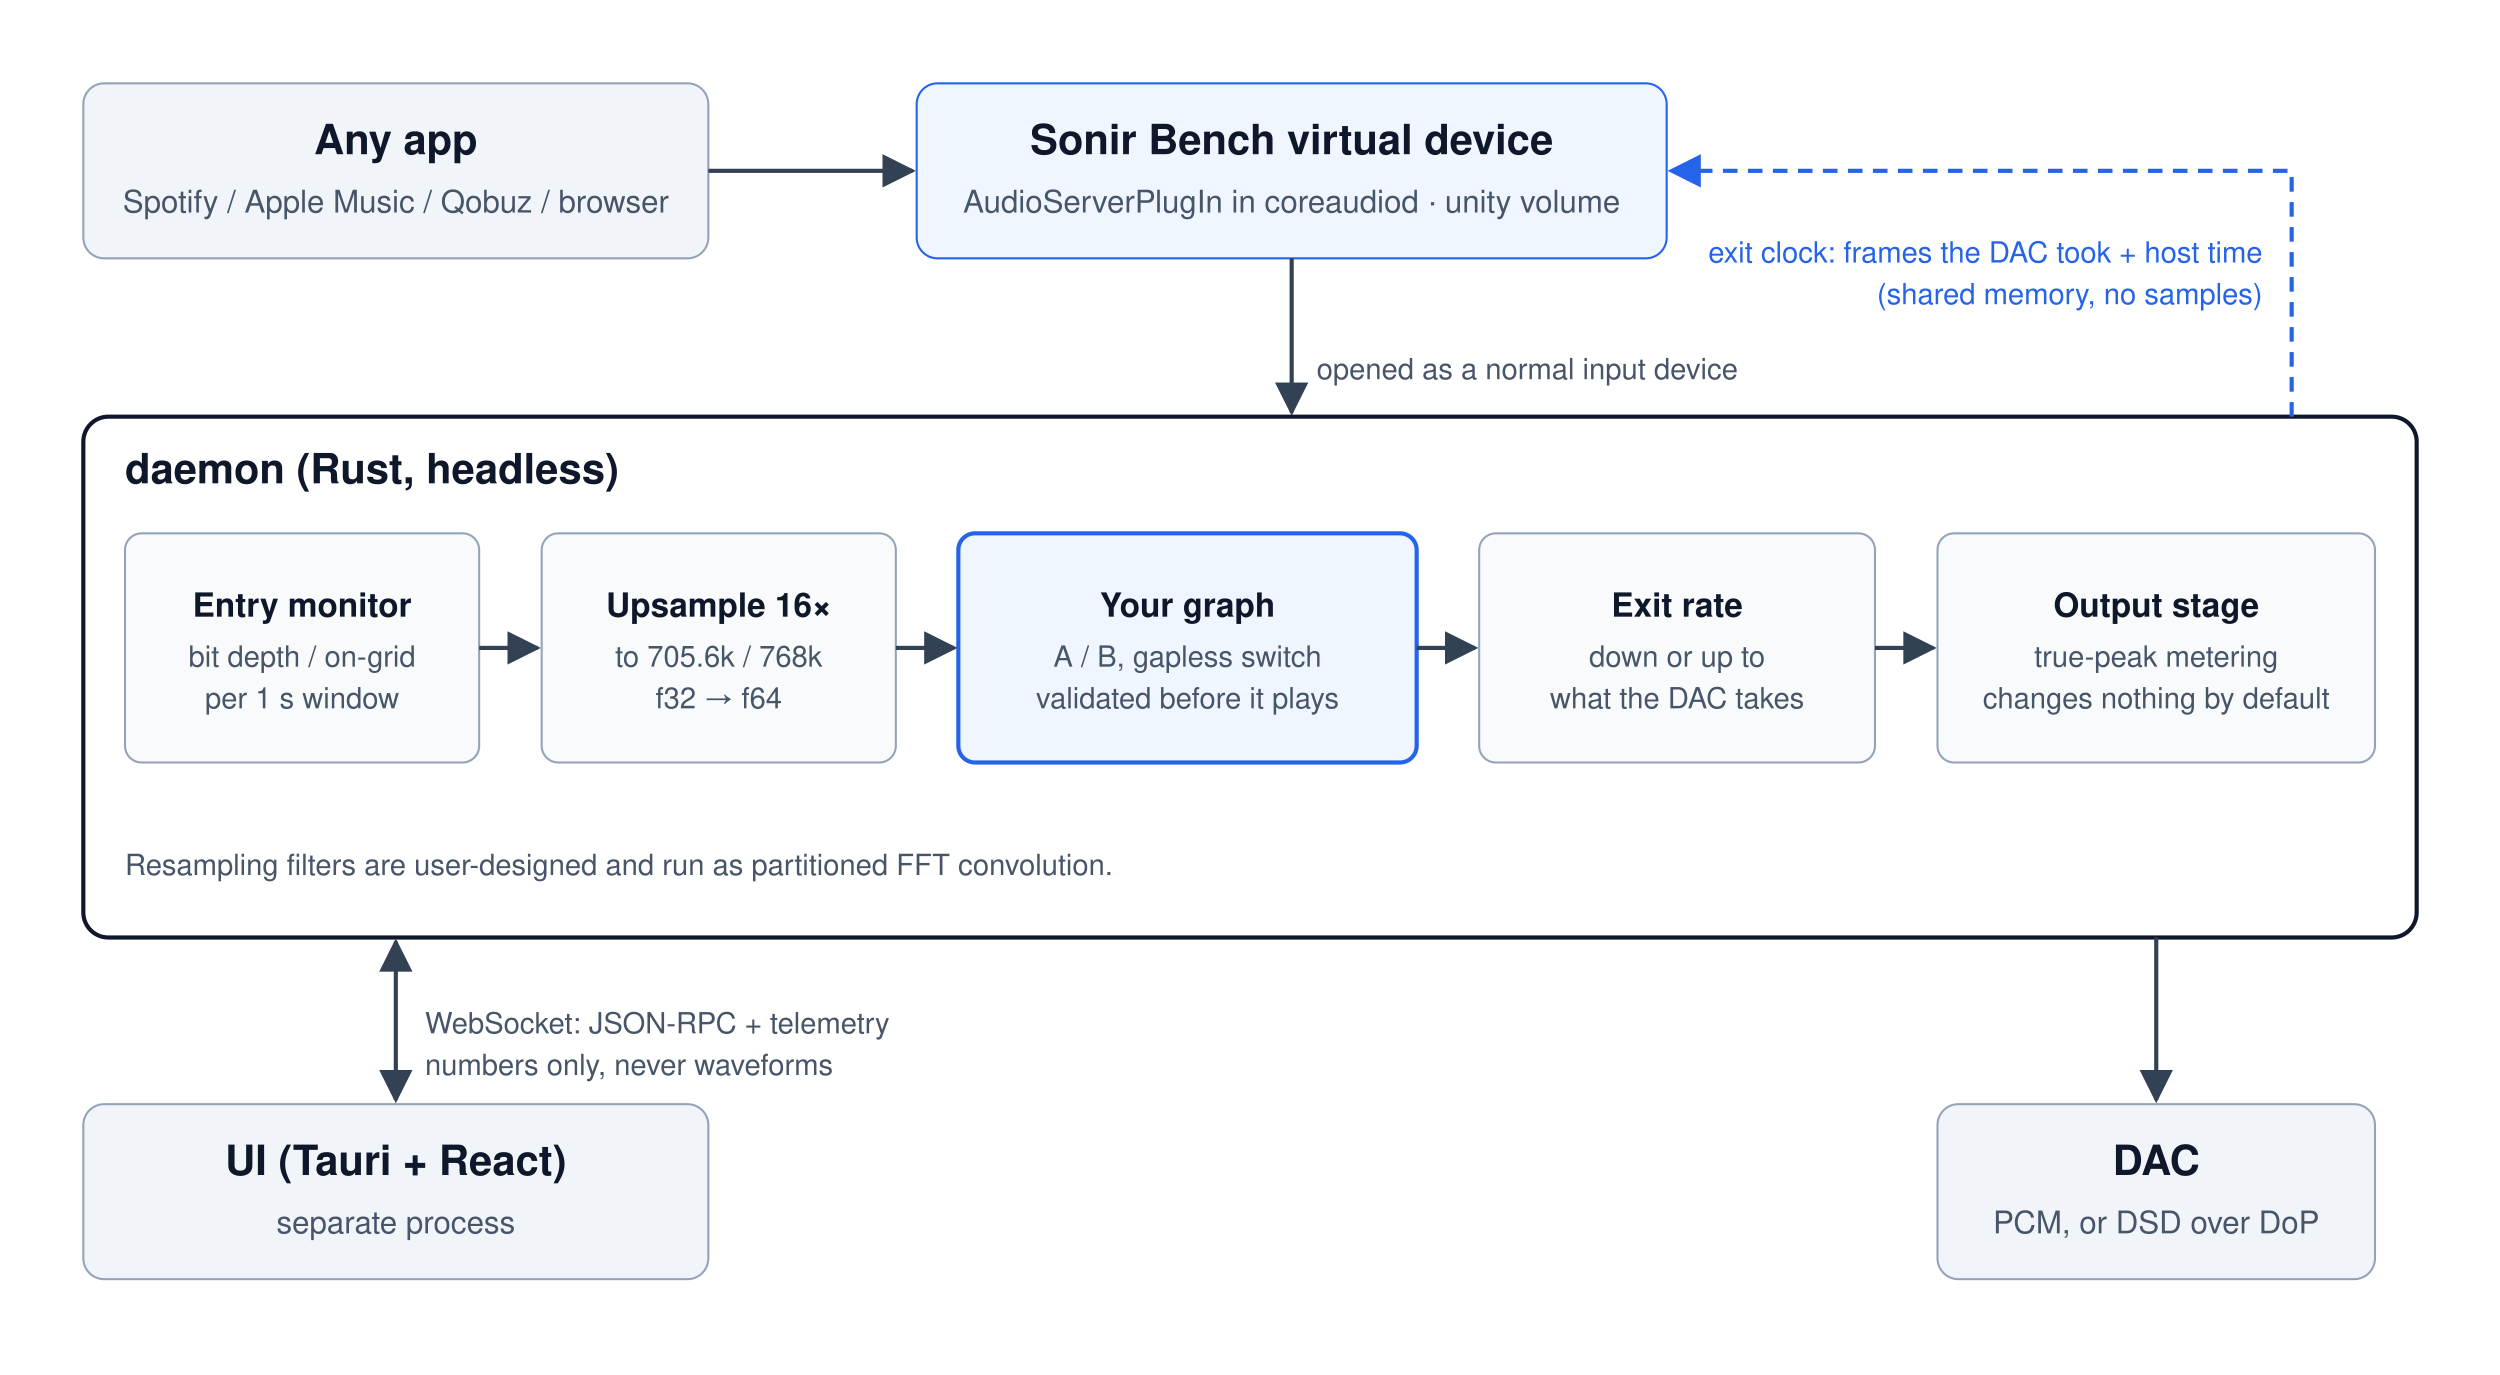
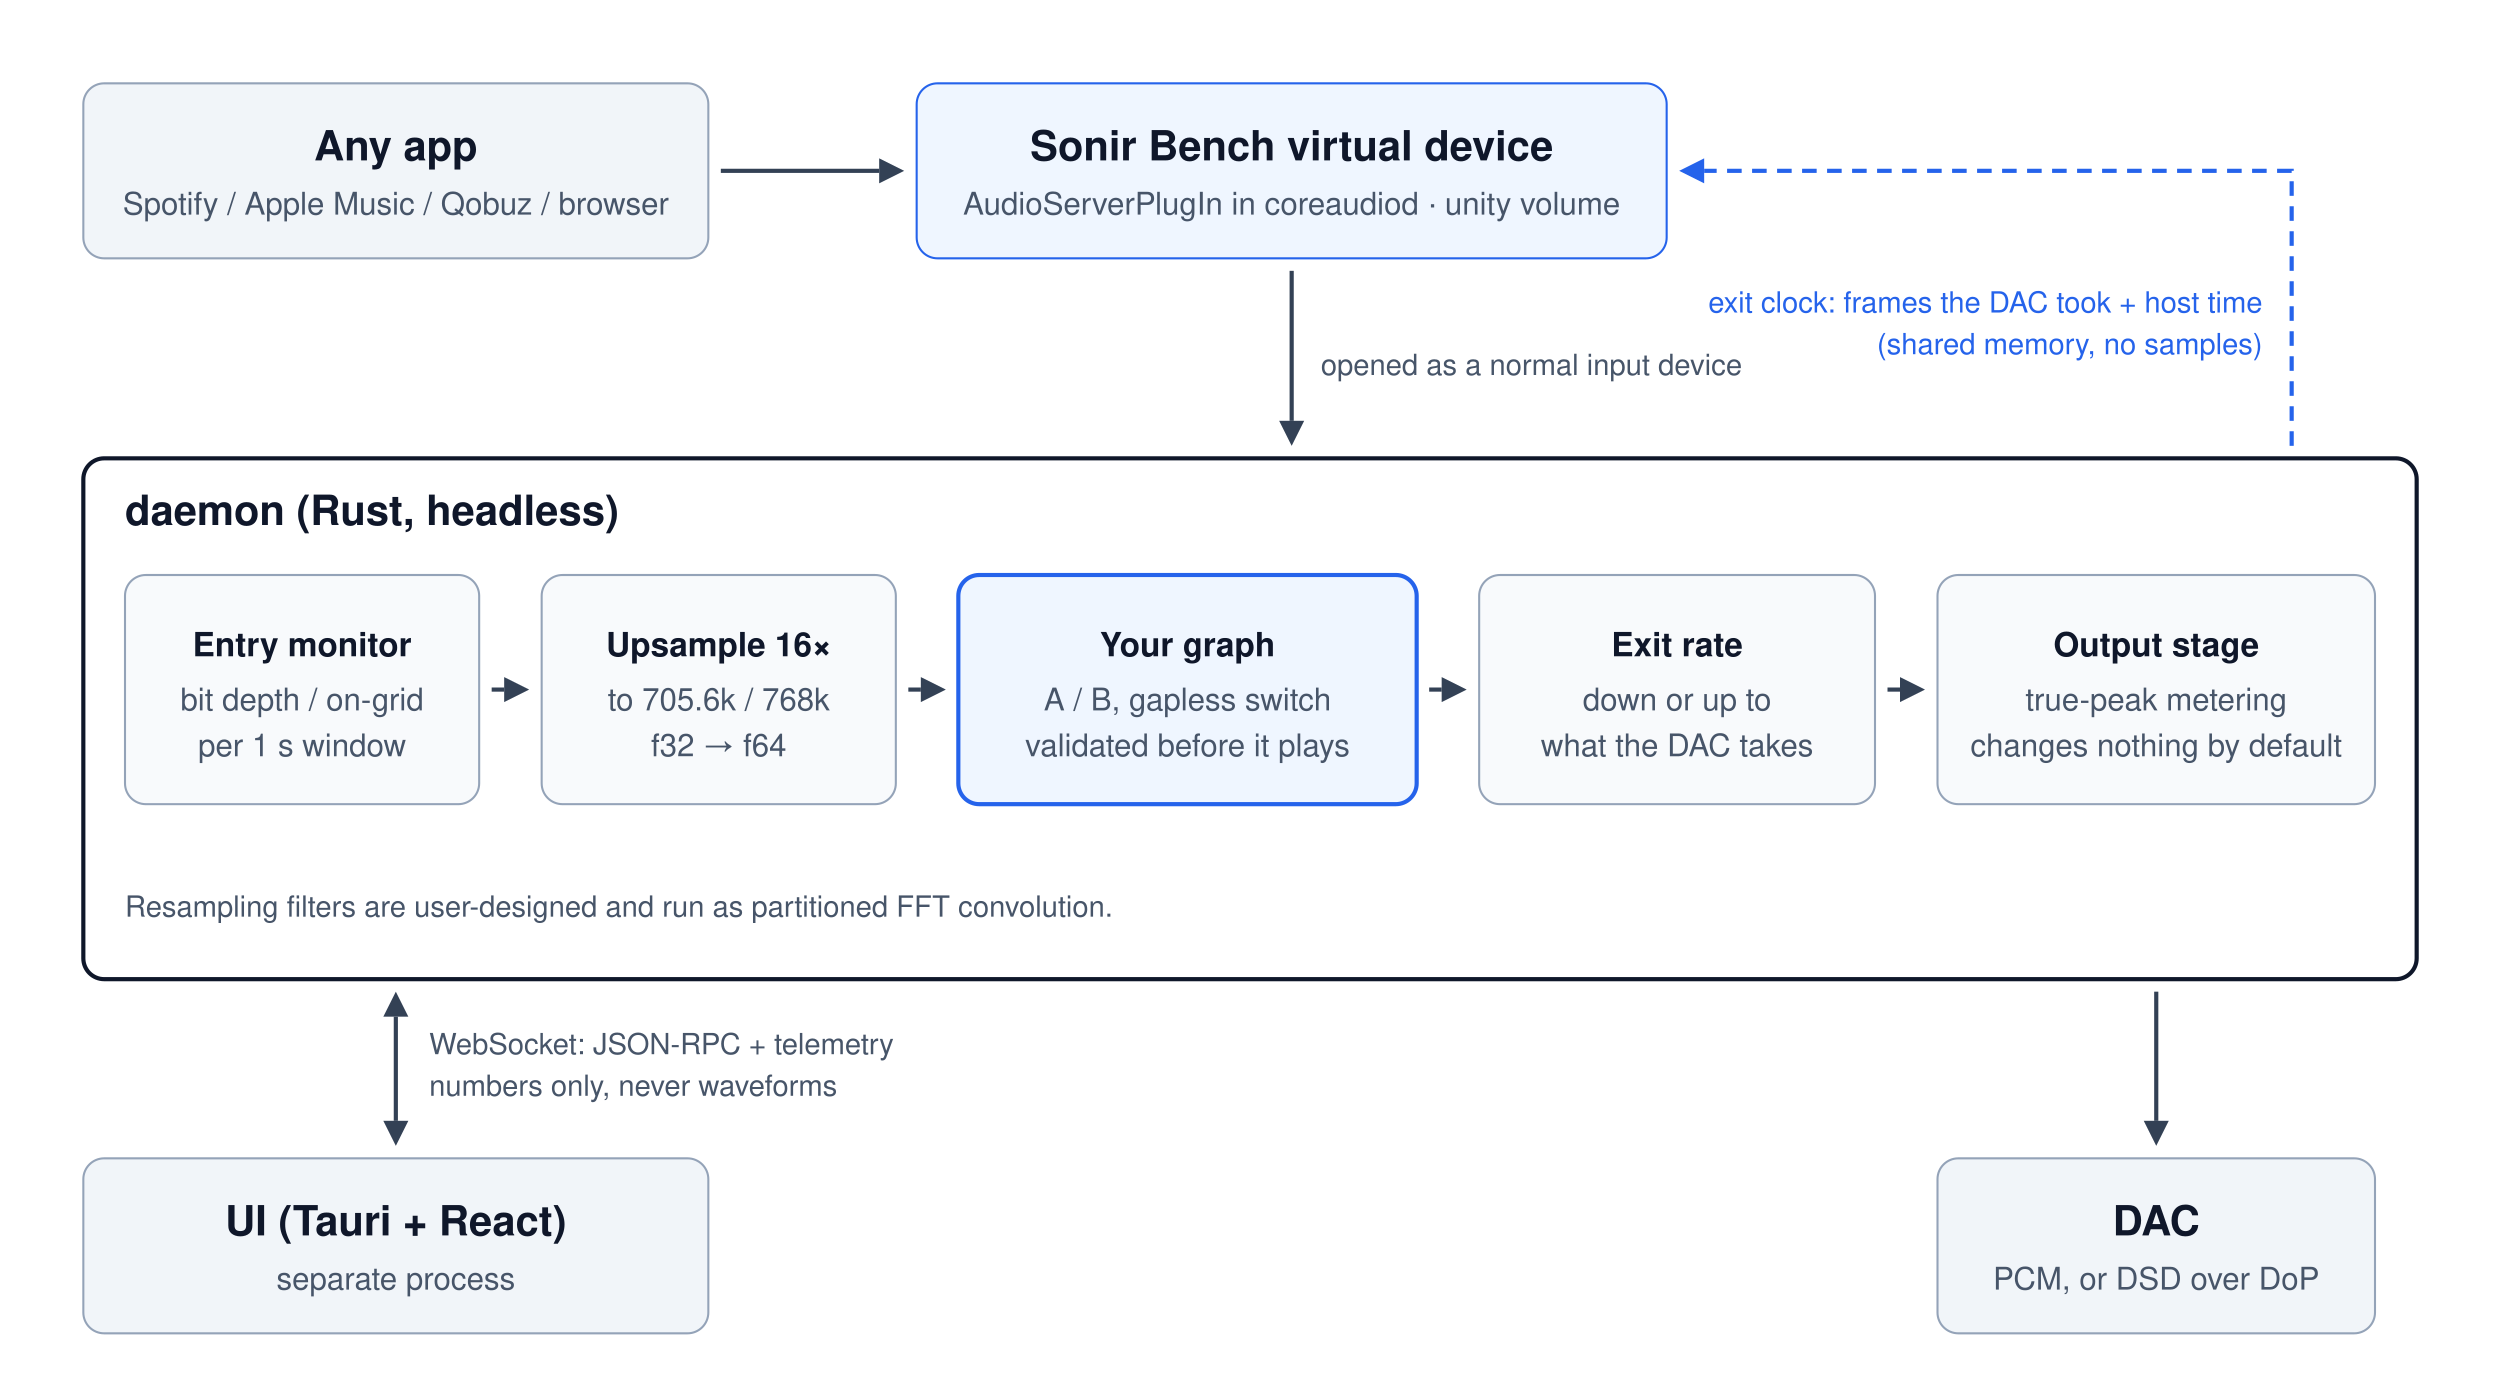
<svg xmlns="http://www.w3.org/2000/svg" width="1200" height="660" viewBox="0 0 1200 660" font-family="Helvetica Neue, Helvetica, Arial, sans-serif">
-   <defs>
-     <marker id="arrow" viewBox="0 0 10 10" refX="9" refY="5" markerWidth="8" markerHeight="8" orient="auto-start-reverse">
-       <path d="M0,0 L10,5 L0,10 z" fill="#334155" />
-     </marker>
-     <marker id="arrow-blue" viewBox="0 0 10 10" refX="9" refY="5" markerWidth="8" markerHeight="8" orient="auto-start-reverse">
-       <path d="M0,0 L10,5 L0,10 z" fill="#2563eb" />
-     </marker>
-   </defs>
  <rect width="1200" height="660" fill="#ffffff" />
-   <rect x="40" y="40" width="300" height="84" rx="10" fill="#f1f5f9" stroke="#94a3b8" />
-   <text x="190" y="74" text-anchor="middle" font-size="20" font-weight="600" fill="#0f172a">Any app</text>
-   <text x="190" y="102" text-anchor="middle" font-size="15" fill="#475569">Spotify / Apple Music / Qobuz / browser</text>
-   <line x1="340" y1="82" x2="438" y2="82" stroke="#334155" stroke-width="2" marker-end="url(#arrow)" />
-   <rect x="440" y="40" width="360" height="84" rx="10" fill="#eff6ff" stroke="#2563eb" />
-   <text x="620" y="74" text-anchor="middle" font-size="20" font-weight="600" fill="#0f172a">Sonir Bench virtual device</text>
-   <text x="620" y="102" text-anchor="middle" font-size="15" fill="#475569">AudioServerPlugIn in coreaudiod · unity volume</text>
-   <line x1="620" y1="124" x2="620" y2="198" stroke="#334155" stroke-width="2" marker-end="url(#arrow)" />
-   <text x="632" y="182" font-size="14" fill="#475569">opened as a normal input device</text>
-   <rect x="40" y="200" width="1120" height="250" rx="12" fill="#ffffff" stroke="#0f172a" stroke-width="2" />
-   <text x="60" y="232" font-size="20" font-weight="700" fill="#0f172a">daemon (Rust, headless)</text>
-   <g font-size="16" text-anchor="middle">
-     <rect x="60" y="256" width="170" height="110" rx="8" fill="#f8fafc" stroke="#94a3b8" />
-     <text x="145" y="296" font-weight="600" fill="#0f172a">Entry monitor</text>
-     <text x="145" y="320" font-size="14" fill="#475569">bit depth / on-grid</text>
-     <text x="145" y="340" font-size="14" fill="#475569">per 1 s window</text>
-     <rect x="260" y="256" width="170" height="110" rx="8" fill="#f8fafc" stroke="#94a3b8" />
-     <text x="345" y="296" font-weight="600" fill="#0f172a">Upsample 16×</text>
-     <text x="345" y="320" font-size="14" fill="#475569">to 705.6k / 768k</text>
-     <text x="345" y="340" font-size="14" fill="#475569">f32 → f64</text>
-     <rect x="460" y="256" width="220" height="110" rx="8" fill="#eff6ff" stroke="#2563eb" stroke-width="2" />
-     <text x="570" y="296" font-weight="700" fill="#0f172a">Your graph</text>
-     <text x="570" y="320" font-size="14" fill="#475569">A / B, gapless switch</text>
-     <text x="570" y="340" font-size="14" fill="#475569">validated before it plays</text>
-     <rect x="710" y="256" width="190" height="110" rx="8" fill="#f8fafc" stroke="#94a3b8" />
-     <text x="805" y="296" font-weight="600" fill="#0f172a">Exit rate</text>
-     <text x="805" y="320" font-size="14" fill="#475569">down or up to</text>
-     <text x="805" y="340" font-size="14" fill="#475569">what the DAC takes</text>
-     <rect x="930" y="256" width="210" height="110" rx="8" fill="#f8fafc" stroke="#94a3b8" />
-     <text x="1035" y="296" font-weight="600" fill="#0f172a">Output stage</text>
-     <text x="1035" y="320" font-size="14" fill="#475569">true-peak metering</text>
-     <text x="1035" y="340" font-size="14" fill="#475569">changes nothing by default</text>
-   </g>
-   <g stroke="#334155" stroke-width="2">
-     <line x1="230" y1="311" x2="258" y2="311" marker-end="url(#arrow)" />
-     <line x1="430" y1="311" x2="458" y2="311" marker-end="url(#arrow)" />
-     <line x1="680" y1="311" x2="708" y2="311" marker-end="url(#arrow)" />
-     <line x1="900" y1="311" x2="928" y2="311" marker-end="url(#arrow)" />
-   </g>
-   <text x="60" y="420" font-size="14" fill="#475569">Resampling filters are user-designed and run as partitioned FFT convolution.</text>
-   <line x1="1035" y1="450" x2="1035" y2="528" stroke="#334155" stroke-width="2" marker-end="url(#arrow)" />
-   <rect x="930" y="530" width="210" height="84" rx="10" fill="#f1f5f9" stroke="#94a3b8" />
-   <text x="1035" y="564" text-anchor="middle" font-size="20" font-weight="600" fill="#0f172a">DAC</text>
-   <text x="1035" y="592" text-anchor="middle" font-size="15" fill="#475569">PCM, or DSD over DoP</text>
-   <path d="M 1100 200 L 1100 82 L 802 82" fill="none" stroke="#2563eb" stroke-width="2" stroke-dasharray="7 5" marker-end="url(#arrow-blue)" />
-   <text x="1086" y="126" text-anchor="end" font-size="14" fill="#2563eb">exit clock: frames the DAC took + host time</text>
-   <text x="1086" y="146" text-anchor="end" font-size="14" fill="#2563eb">(shared memory, no samples)</text>
-   <rect x="40" y="530" width="300" height="84" rx="10" fill="#f1f5f9" stroke="#94a3b8" />
-   <text x="190" y="564" text-anchor="middle" font-size="20" font-weight="600" fill="#0f172a">UI (Tauri + React)</text>
-   <text x="190" y="592" text-anchor="middle" font-size="15" fill="#475569">separate process</text>
-   <line x1="190" y1="528" x2="190" y2="452" stroke="#334155" stroke-width="2" marker-start="url(#arrow)" marker-end="url(#arrow)" />
-   <text x="204" y="496" font-size="14" fill="#475569">WebSocket: JSON-RPC + telemetry</text>
-   <text x="204" y="516" font-size="14" fill="#475569">numbers only, never waveforms</text>
+   <rect x="40" y="220" width="1120" height="250" rx="10" fill="#ffffff" stroke="#0f172a" stroke-width="2" />
+   <text x="60" y="252" font-size="20" font-weight="700" fill="#0f172a">daemon (Rust, headless)</text>
+   <rect x="40" y="40" width="300" height="84" rx="10" fill="#f1f5f9" stroke="#94a3b8" stroke-width="1" />
+   <text x="190" y="77" text-anchor="middle" font-size="20" font-weight="600" fill="#0f172a">Any app</text>
+   <text x="190" y="103" text-anchor="middle" font-size="15" fill="#475569">Spotify / Apple Music / Qobuz / browser</text>
+   <rect x="440" y="40" width="360" height="84" rx="10" fill="#eff6ff" stroke="#2563eb" stroke-width="1" />
+   <text x="620" y="77" text-anchor="middle" font-size="20" font-weight="600" fill="#0f172a">Sonir Bench virtual device</text>
+   <text x="620" y="103" text-anchor="middle" font-size="15" fill="#475569">AudioServerPlugIn in coreaudiod · unity volume</text>
+   <rect x="60" y="276" width="170" height="110" rx="10" fill="#f8fafc" stroke="#94a3b8" stroke-width="1" />
+   <text x="145" y="315" text-anchor="middle" font-size="16" font-weight="600" fill="#0f172a">Entry monitor</text>
+   <text x="145" y="341" text-anchor="middle" font-size="15" fill="#475569">bit depth / on-grid</text>
+   <text x="145" y="363" text-anchor="middle" font-size="15" fill="#475569">per 1 s window</text>
+   <rect x="260" y="276" width="170" height="110" rx="10" fill="#f8fafc" stroke="#94a3b8" stroke-width="1" />
+   <text x="345" y="315" text-anchor="middle" font-size="16" font-weight="600" fill="#0f172a">Upsample 16×</text>
+   <text x="345" y="341" text-anchor="middle" font-size="15" fill="#475569">to 705.6k / 768k</text>
+   <text x="345" y="363" text-anchor="middle" font-size="15" fill="#475569">f32 → f64</text>
+   <rect x="460" y="276" width="220" height="110" rx="10" fill="#eff6ff" stroke="#2563eb" stroke-width="2" />
+   <text x="570" y="315" text-anchor="middle" font-size="16" font-weight="600" fill="#0f172a">Your graph</text>
+   <text x="570" y="341" text-anchor="middle" font-size="15" fill="#475569">A / B, gapless switch</text>
+   <text x="570" y="363" text-anchor="middle" font-size="15" fill="#475569">validated before it plays</text>
+   <rect x="710" y="276" width="190" height="110" rx="10" fill="#f8fafc" stroke="#94a3b8" stroke-width="1" />
+   <text x="805" y="315" text-anchor="middle" font-size="16" font-weight="600" fill="#0f172a">Exit rate</text>
+   <text x="805" y="341" text-anchor="middle" font-size="15" fill="#475569">down or up to</text>
+   <text x="805" y="363" text-anchor="middle" font-size="15" fill="#475569">what the DAC takes</text>
+   <rect x="930" y="276" width="210" height="110" rx="10" fill="#f8fafc" stroke="#94a3b8" stroke-width="1" />
+   <text x="1035" y="315" text-anchor="middle" font-size="16" font-weight="600" fill="#0f172a">Output stage</text>
+   <text x="1035" y="341" text-anchor="middle" font-size="15" fill="#475569">true-peak metering</text>
+   <text x="1035" y="363" text-anchor="middle" font-size="15" fill="#475569">changes nothing by default</text>
+   <rect x="40" y="556" width="300" height="84" rx="10" fill="#f1f5f9" stroke="#94a3b8" stroke-width="1" />
+   <text x="190" y="593" text-anchor="middle" font-size="20" font-weight="600" fill="#0f172a">UI (Tauri + React)</text>
+   <text x="190" y="619" text-anchor="middle" font-size="15" fill="#475569">separate process</text>
+   <rect x="930" y="556" width="210" height="84" rx="10" fill="#f1f5f9" stroke="#94a3b8" stroke-width="1" />
+   <text x="1035" y="593" text-anchor="middle" font-size="20" font-weight="600" fill="#0f172a">DAC</text>
+   <text x="1035" y="619" text-anchor="middle" font-size="15" fill="#475569">PCM, or DSD over DoP</text>
+   <path d="M 346 82 L 422 82" fill="none" stroke="#334155" stroke-width="2" />
+   <polygon points="434,82 422,88 422,76" fill="#334155" />
+   <path d="M 620 130 L 620 202" fill="none" stroke="#334155" stroke-width="2" />
+   <polygon points="620,214 614,202 626,202" fill="#334155" />
+   <path d="M 236 331 L 242 331" fill="none" stroke="#334155" stroke-width="2" />
+   <polygon points="254,331 242,337 242,325" fill="#334155" />
+   <path d="M 436 331 L 442 331" fill="none" stroke="#334155" stroke-width="2" />
+   <polygon points="454,331 442,337 442,325" fill="#334155" />
+   <path d="M 686 331 L 692 331" fill="none" stroke="#334155" stroke-width="2" />
+   <polygon points="704,331 692,337 692,325" fill="#334155" />
+   <path d="M 906 331 L 912 331" fill="none" stroke="#334155" stroke-width="2" />
+   <polygon points="924,331 912,337 912,325" fill="#334155" />
+   <path d="M 1035 476 L 1035 538" fill="none" stroke="#334155" stroke-width="2" />
+   <polygon points="1035,550 1029,538 1041,538" fill="#334155" />
+   <path d="M 1100 214 L 1100 82 L 818 82" fill="none" stroke="#2563eb" stroke-width="2" stroke-dasharray="7 5" />
+   <polygon points="806,82 818,76 818,88" fill="#2563eb" />
+   <path d="M 190 538 L 190 488" fill="none" stroke="#334155" stroke-width="2" />
+   <polygon points="190,476 196,488 184,488" fill="#334155" />
+   <polygon points="190,550 184,538 196,538" fill="#334155" />
+   <text x="634" y="180" text-anchor="start" font-size="14" fill="#475569">opened as a normal input device</text>
+   <text x="60" y="440" text-anchor="start" font-size="14" fill="#475569">Resampling filters are user-designed and run as partitioned FFT convolution.</text>
+   <text x="1086" y="150" text-anchor="end" font-size="14" fill="#2563eb">exit clock: frames the DAC took + host time</text>
+   <text x="1086" y="170" text-anchor="end" font-size="14" fill="#2563eb">(shared memory, no samples)</text>
+   <text x="206" y="506" text-anchor="start" font-size="14" fill="#475569">WebSocket: JSON-RPC + telemetry</text>
+   <text x="206" y="526" text-anchor="start" font-size="14" fill="#475569">numbers only, never waveforms</text>
</svg>
